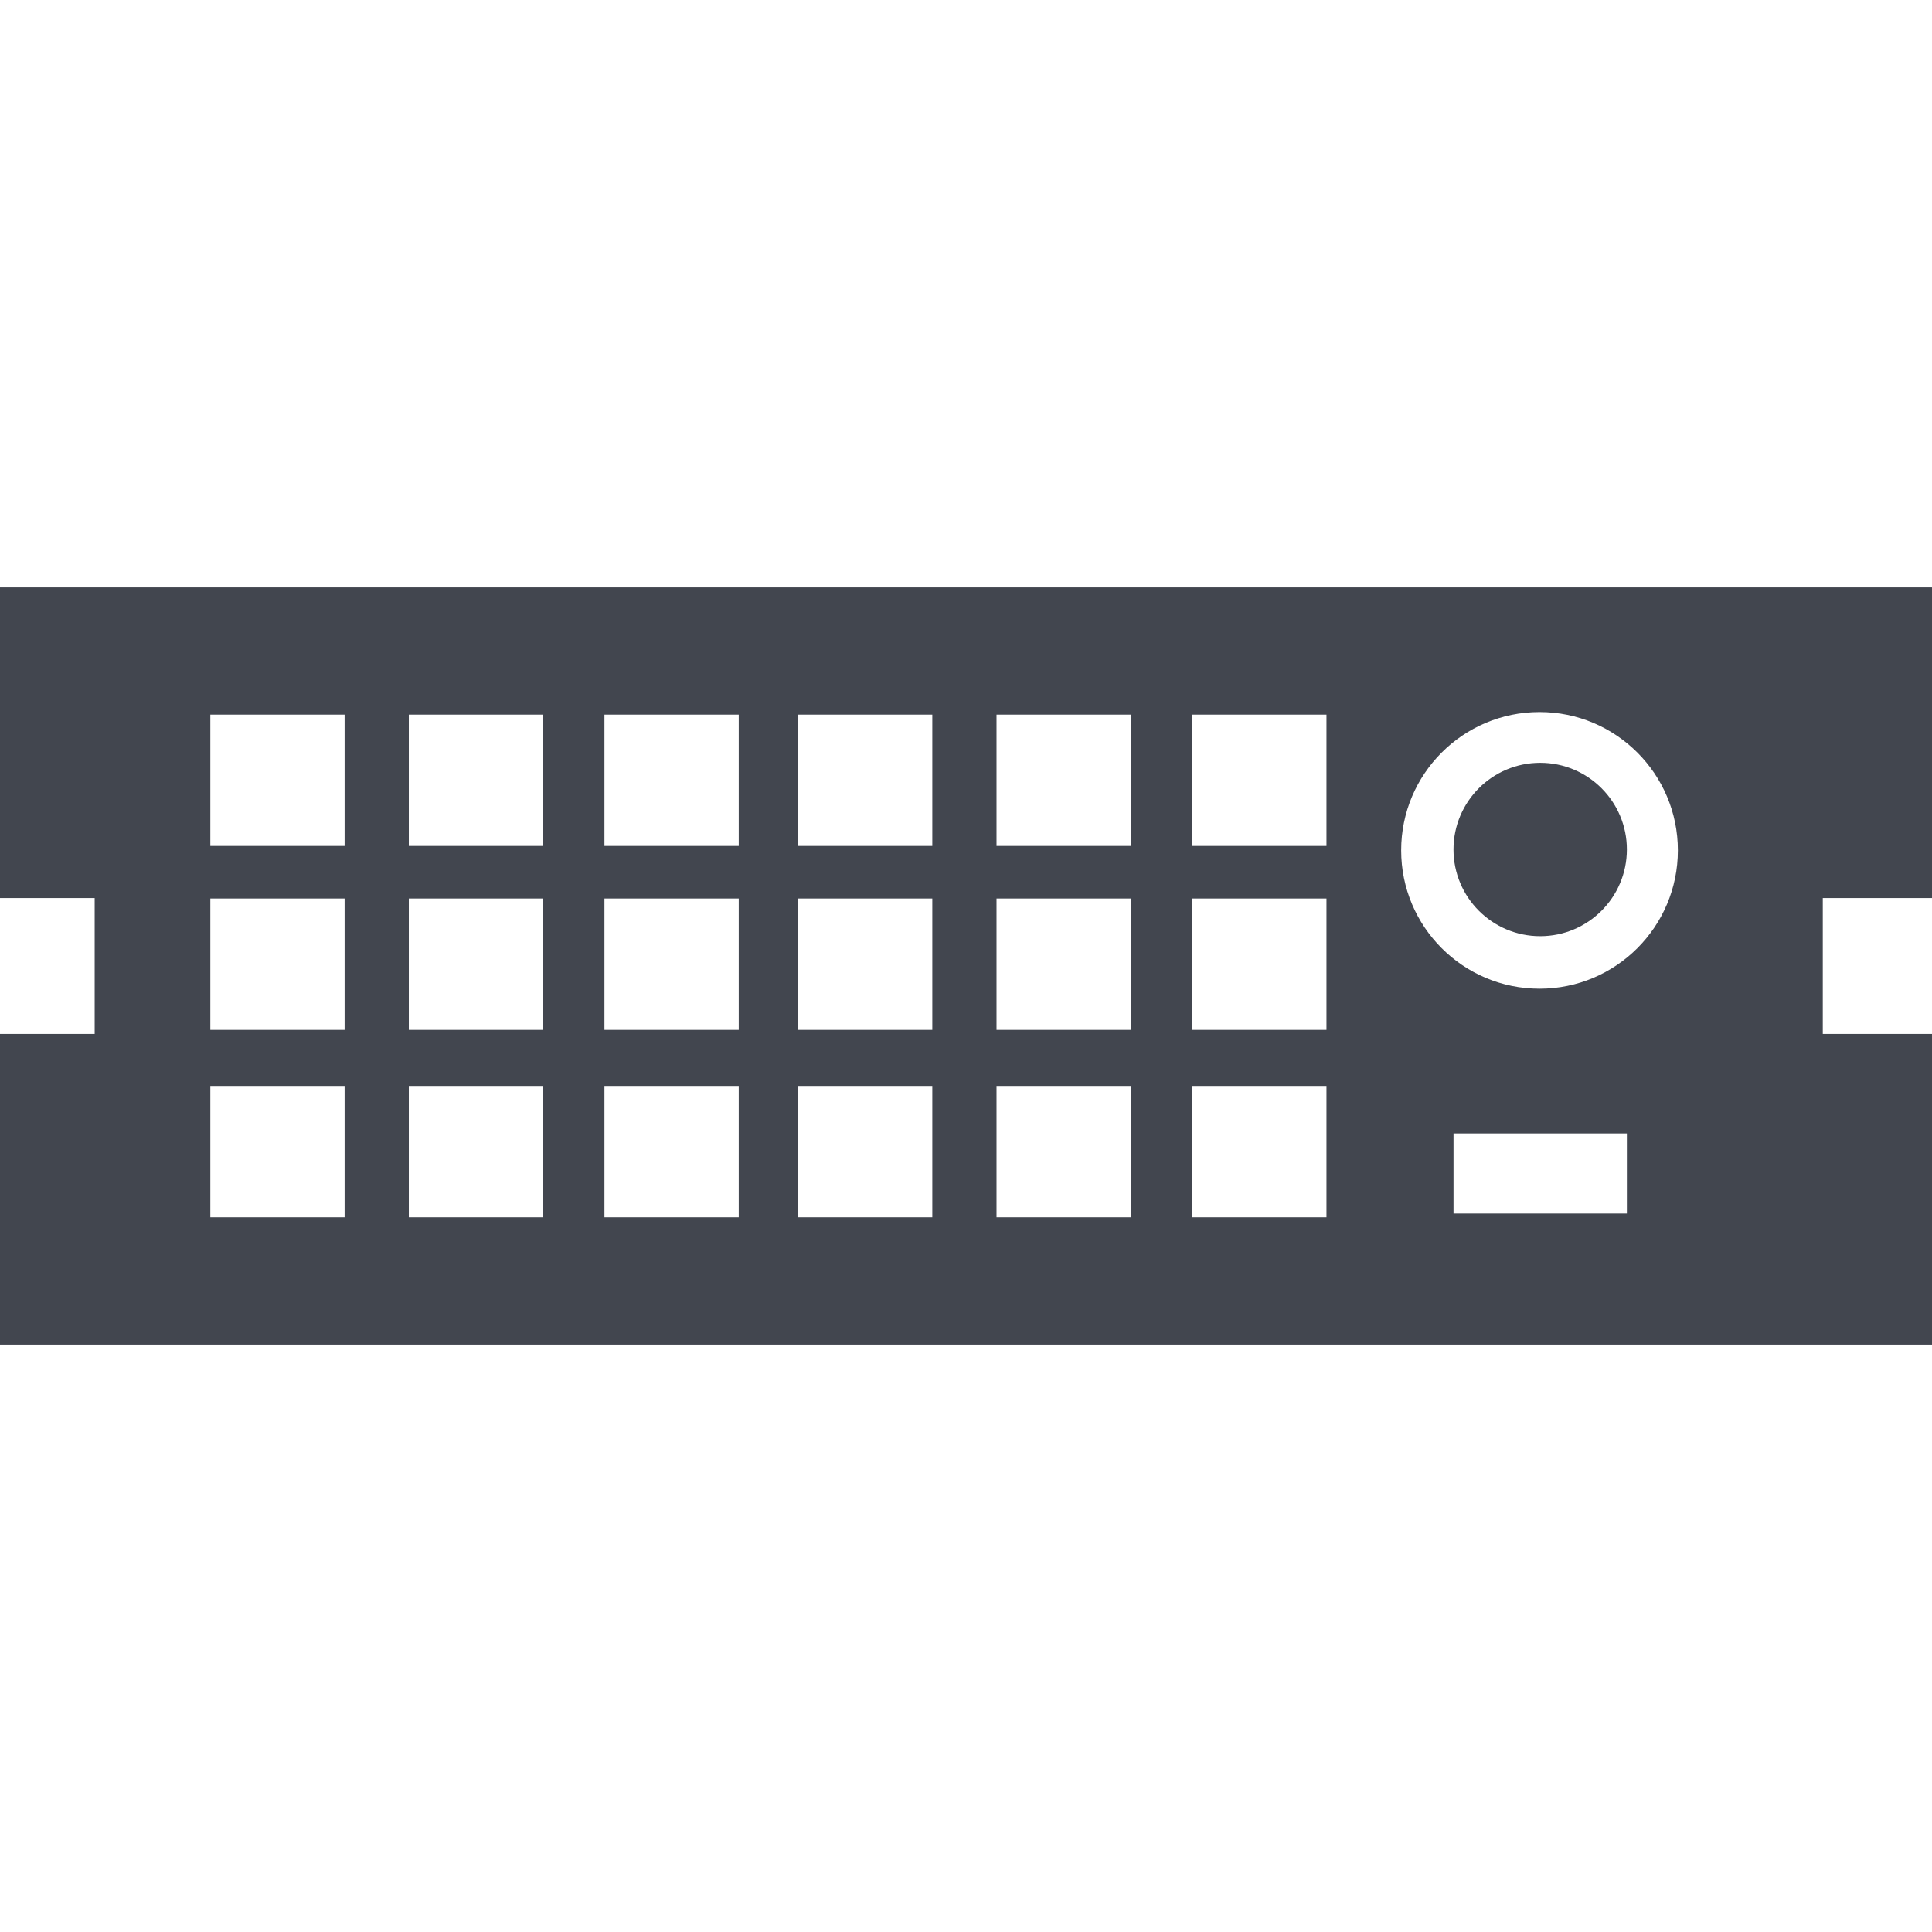
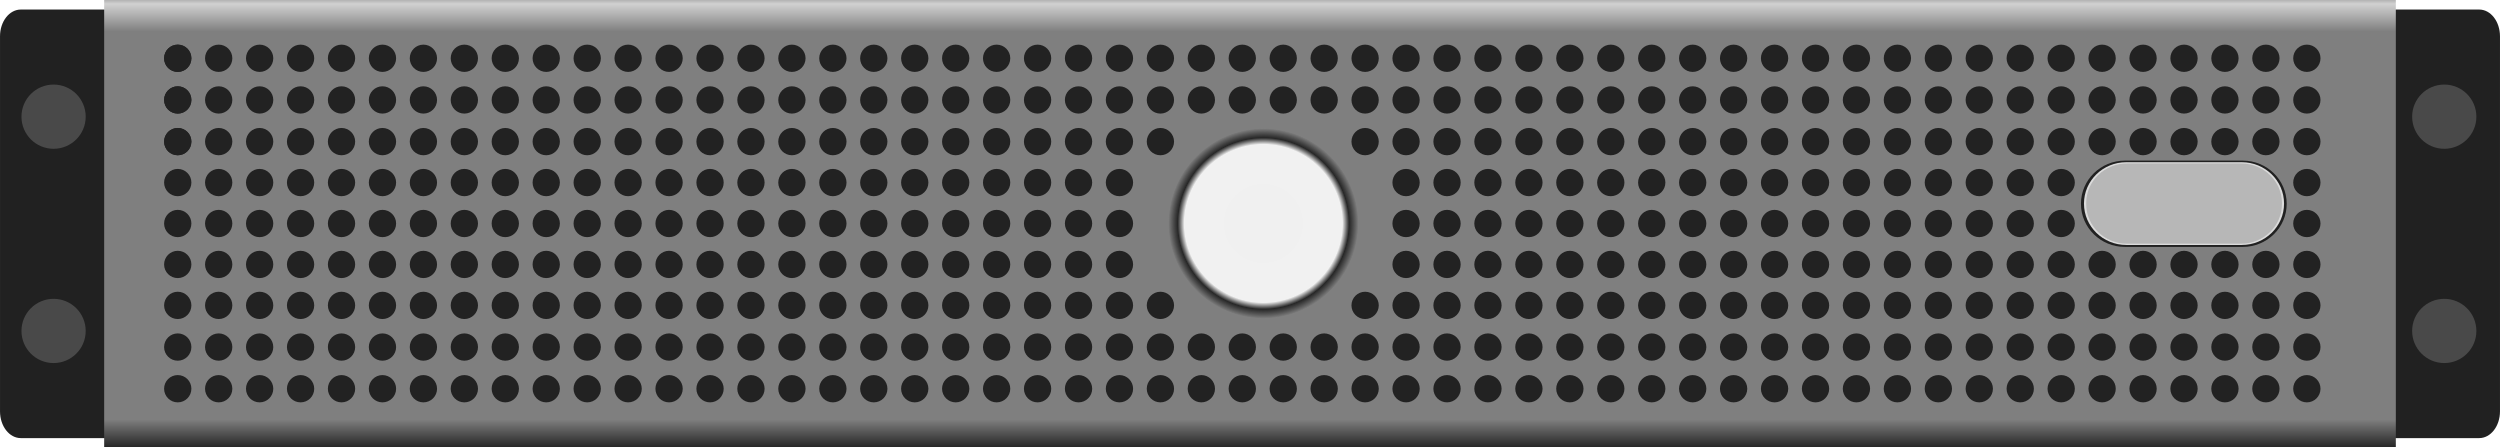
- <svg xmlns="http://www.w3.org/2000/svg" version="1.1" id="Capa_1" x="0px" y="0px" width="512px" height="512px" viewBox="0 0 407.184 407.184" style="enable-background:new 0 0 407.184 407.184;" xml:space="preserve">
-   <g>
-     <path d="M407.184,189.266v-65.475H0v65.481h19.954v28.638H0v65.482h407.184V217.91h-23.018v-28.638h23.018V189.266z    M72.629,256.563h-28.3v-27.688h28.3V256.563z M72.629,217.056h-28.3v-27.683h28.3V217.056z M72.629,178.295h-28.3V150.61h28.3   V178.295z M114.467,256.563H86.162v-27.688h28.305V256.563z M114.467,217.056H86.162v-27.683h28.305V217.056z M114.467,178.295   H86.162V150.61h28.305V178.295z M155.695,256.563h-28.305v-27.688h28.305V256.563z M155.695,217.056h-28.305v-27.683h28.305   V217.056z M155.695,178.295h-28.305V150.61h28.305V178.295z M196.492,256.563H168.19v-27.688h28.302V256.563z M196.492,217.056   H168.19v-27.683h28.302V217.056z M196.492,178.295H168.19V150.61h28.302V178.295z M238.334,256.563h-28.309v-27.688h28.309V256.563   z M238.334,217.056h-28.309v-27.683h28.309V217.056z M238.334,178.295h-28.309V150.61h28.309V178.295z M279.564,256.563h-28.301   v-27.688h28.301V256.563z M279.564,217.056h-28.301v-27.683h28.301V217.056z M279.564,178.295h-28.301V150.61h28.301V178.295z    M342.876,255.765H306.34v-16.881h36.536V255.765z M324.467,208.377c-16.109,0-29.16-13.058-29.16-29.157   c0-16.099,13.051-29.152,29.16-29.152c16.111,0,29.157,13.053,29.157,29.152C353.625,195.319,340.566,208.377,324.467,208.377z    M342.876,179.036c0,10.09-8.176,18.272-18.267,18.272c-10.09,0-18.274-8.182-18.274-18.272c0-10.093,8.181-18.268,18.274-18.268   C334.701,160.768,342.876,168.943,342.876,179.036z" fill="#42464f" />
+ <svg xmlns="http://www.w3.org/2000/svg" width="169.333mm" height="30.277mm" viewBox="0 0 600 107.282" id="svg10221" version="1.1">
+   <defs id="defs10223">
+     <radialGradient gradientTransform="matrix(1.2273,0,0,1.2273,-713.8706,-765.2656)" id="radialGradient7709" gradientUnits="userSpaceOnUse" cy="447.36" cx="395.71" r="18.571">
+       <stop id="stop3455" style="stop-color:#f0f0f0" offset="0" />
+       <stop id="stop3465" style="stop-color:#f1f1f1" offset=".832" />
+       <stop id="stop3469" style="stop-color:#212121;stop-opacity:.933" offset=".903" />
+       <stop id="stop3457" style="stop-color:#7e7e7e" offset="1" />
+     </radialGradient>
+     <linearGradient gradientTransform="matrix(1,0,0,1.925584,-626.4286,-1083.14)" id="linearGradient9095" y2="479.56" gradientUnits="userSpaceOnUse" x2="399.29" y1="421.03" x1="399.29">
+       <stop id="stop2667" style="stop-color:#5e5e5e" offset="0" />
+       <stop id="stop3443" style="stop-color:#d1d1d1" offset="0.031" />
+       <stop id="stop3445" style="stop-color:#7f7f7f" offset="0.09" />
+       <stop id="stop3447" style="stop-color:#7f7f7f" offset="0.916" />
+       <stop id="stop2669" style="stop-color:#000000" offset="1" />
+     </linearGradient>
+   </defs>
+   <g id="layer1" transform="translate(531.4286,269.8502)">
+     <path style="fill:#212121" d="m 68.571,-171.132 c 0,3.561 -2.23,6.429 -5,6.429 l -590,0 c -2.77,0 -5,-2.867 -5,-6.429 l 0,-45 0,-45 c 0,-3.561 2.23,-6.429 5,-6.429 l 590,0 c 2.77,0 5,2.867 5,6.429 l 0,45 z" id="rect3449" />
+     <rect id="rect2663" style="fill:url(#linearGradient9095)" height="107.282" width="550" y="-269.85" x="-506.429" />
+     <circle r="3.276" cy="-235.863" cx="-488.773" id="use6879" style="fill:#222222" />
+     <circle r="3.276" cy="-226.036" cx="-488.773" id="use6881" style="fill:#222222" />
+     <circle r="3.276" cy="-216.209" cx="-488.773" id="use6883" style="fill:#222222" />
+     <circle r="3.276" cy="-206.383" cx="-488.773" id="use6885" style="fill:#222222" />
+     <circle r="3.276" cy="-196.556" cx="-488.773" id="use6887" style="fill:#222222" />
+     <circle r="3.276" cy="-235.863" cx="-478.947" id="use6889" style="fill:#222222" />
+     <circle r="3.276" cy="-226.036" cx="-478.947" id="use6891" style="fill:#222222" />
+     <circle r="3.276" cy="-216.209" cx="-478.947" id="use6893" style="fill:#222222" />
+     <circle r="3.276" cy="-206.383" cx="-478.947" id="use6895" style="fill:#222222" />
+     <circle r="3.276" cy="-196.556" cx="-478.947" id="use6897" style="fill:#222222" />
+     <circle r="3.276" cy="-235.863" cx="-469.119" id="use6899" style="fill:#222222" />
+     <circle r="3.276" cy="-226.036" cx="-469.119" id="use6901" style="fill:#222222" />
+     <circle r="3.276" cy="-216.209" cx="-469.119" id="use6903" style="fill:#222222" />
+     <circle r="3.276" cy="-206.383" cx="-469.119" id="use6905" style="fill:#222222" />
+     <circle r="3.276" cy="-196.556" cx="-469.119" id="use6907" style="fill:#222222" />
+     <circle r="3.276" cy="-235.863" cx="-459.293" id="use6909" style="fill:#222222" />
+     <circle r="3.276" cy="-226.036" cx="-459.293" id="use6911" style="fill:#222222" />
+     <circle r="3.276" cy="-216.209" cx="-459.293" id="use6913" style="fill:#222222" />
+     <circle r="3.276" cy="-206.383" cx="-459.293" id="use6915" style="fill:#222222" />
+     <circle r="3.276" cy="-196.556" cx="-459.293" id="use6917" style="fill:#222222" />
+     <circle r="3.276" cy="-235.863" cx="-449.466" id="use6919" style="fill:#222222" />
+     <circle r="3.276" cy="-226.036" cx="-449.466" id="use6921" style="fill:#222222" />
+     <circle r="3.276" cy="-216.209" cx="-449.466" id="use6923" style="fill:#222222" />
+     <circle r="3.276" cy="-206.383" cx="-449.466" id="use6925" style="fill:#222222" />
+     <circle r="3.276" cy="-196.556" cx="-449.466" id="use6927" style="fill:#222222" />
+     <circle r="3.276" cy="-235.863" cx="-439.639" id="use6929" style="fill:#222222" />
+     <circle r="3.276" cy="-226.036" cx="-439.639" id="use6931" style="fill:#222222" />
+     <circle r="3.276" cy="-216.209" cx="-439.639" id="use6933" style="fill:#222222" />
+     <circle r="3.276" cy="-206.383" cx="-439.639" id="use6935" style="fill:#222222" />
+     <circle r="3.276" cy="-196.556" cx="-439.639" id="use6937" style="fill:#222222" />
+     <circle r="3.276" cy="-235.863" cx="-429.813" id="use6939" style="fill:#222222" />
+     <circle r="3.276" cy="-226.036" cx="-429.813" id="use6941" style="fill:#222222" />
+     <circle r="3.276" cy="-216.209" cx="-429.813" id="use6943" style="fill:#222222" />
+     <circle r="3.276" cy="-206.383" cx="-429.813" id="use6945" style="fill:#222222" />
+     <circle r="3.276" cy="-196.556" cx="-429.813" id="use6947" style="fill:#222222" />
+     <circle r="3.276" cy="-235.863" cx="-419.986" id="use6949" style="fill:#222222" />
+     <circle r="3.276" cy="-226.036" cx="-419.986" id="use6951" style="fill:#222222" />
+     <circle r="3.276" cy="-216.209" cx="-419.986" id="use6953" style="fill:#222222" />
+     <circle r="3.276" cy="-206.383" cx="-419.986" id="use6955" style="fill:#222222" />
+     <circle r="3.276" cy="-196.556" cx="-419.986" id="use6957" style="fill:#222222" />
+     <circle r="3.276" cy="-235.863" cx="-410.16" id="use6959" style="fill:#222222" />
+     <circle r="3.276" cy="-226.036" cx="-410.16" id="use6961" style="fill:#222222" />
+     <circle r="3.276" cy="-216.209" cx="-410.16" id="use6963" style="fill:#222222" />
+     <circle r="3.276" cy="-206.383" cx="-410.16" id="use6965" style="fill:#222222" />
+     <circle r="3.276" cy="-196.556" cx="-410.16" id="use6967" style="fill:#222222" />
+     <circle r="3.276" cy="-235.863" cx="-400.333" id="use6969" style="fill:#222222" />
+     <circle r="3.276" cy="-226.036" cx="-400.333" id="use6971" style="fill:#222222" />
+     <circle r="3.276" cy="-216.209" cx="-400.333" id="use6973" style="fill:#222222" />
+     <circle r="3.276" cy="-206.383" cx="-400.333" id="use6975" style="fill:#222222" />
+     <circle r="3.276" cy="-196.556" cx="-400.333" id="use6977" style="fill:#222222" />
+     <circle r="3.276" cy="-235.863" cx="-390.501" id="use6979" style="fill:#222222" />
+     <circle r="3.276" cy="-226.036" cx="-390.501" id="use6981" style="fill:#222222" />
+     <circle r="3.276" cy="-216.209" cx="-390.501" id="use6983" style="fill:#222222" />
+     <circle r="3.276" cy="-206.383" cx="-390.501" id="use6985" style="fill:#222222" />
+     <circle r="3.276" cy="-196.556" cx="-390.501" id="use6987" style="fill:#222222" />
+     <circle r="3.276" cy="-235.863" cx="-380.681" id="use6989" style="fill:#222222" />
+     <circle r="3.276" cy="-226.036" cx="-380.681" id="use6991" style="fill:#222222" />
+     <circle r="3.276" cy="-216.209" cx="-380.681" id="use6993" style="fill:#222222" />
+     <circle r="3.276" cy="-206.383" cx="-380.681" id="use6995" style="fill:#222222" />
+     <circle r="3.276" cy="-196.556" cx="-380.681" id="use6997" style="fill:#222222" />
+     <circle r="3.276" cy="-235.863" cx="-370.851" id="use6999" style="fill:#222222" />
+     <circle r="3.276" cy="-226.036" cx="-370.851" id="use7001" style="fill:#222222" />
+     <circle r="3.276" cy="-216.209" cx="-370.851" id="use7003" style="fill:#222222" />
+     <circle r="3.276" cy="-206.383" cx="-370.851" id="use7005" style="fill:#222222" />
+     <circle r="3.276" cy="-196.556" cx="-370.851" id="use7007" style="fill:#222222" />
+     <circle r="3.276" cy="-235.863" cx="-361.021" id="use7009" style="fill:#222222" />
+     <circle r="3.276" cy="-226.036" cx="-361.021" id="use7011" style="fill:#222222" />
+     <circle r="3.276" cy="-216.209" cx="-361.021" id="use7013" style="fill:#222222" />
+     <circle r="3.276" cy="-206.383" cx="-361.021" id="use7015" style="fill:#222222" />
+     <circle r="3.276" cy="-196.556" cx="-361.021" id="use7017" style="fill:#222222" />
+     <circle r="3.276" cy="-235.863" cx="-351.202" id="use7019" style="fill:#222222" />
+     <circle r="3.276" cy="-226.036" cx="-351.202" id="use7021" style="fill:#222222" />
+     <circle r="3.276" cy="-216.209" cx="-351.202" id="use7023" style="fill:#222222" />
+     <circle r="3.276" cy="-206.383" cx="-351.202" id="use7025" style="fill:#222222" />
+     <circle r="3.276" cy="-196.556" cx="-351.202" id="use7027" style="fill:#222222" />
+     <circle r="3.276" cy="-235.863" cx="-341.371" id="use7029" style="fill:#222222" />
+     <circle r="3.276" cy="-226.036" cx="-341.371" id="use7031" style="fill:#222222" />
+     <circle r="3.276" cy="-216.209" cx="-341.371" id="use7033" style="fill:#222222" />
+     <circle r="3.276" cy="-206.383" cx="-341.371" id="use7035" style="fill:#222222" />
+     <circle r="3.276" cy="-196.556" cx="-341.371" id="use7037" style="fill:#222222" />
+     <circle r="3.276" cy="-235.863" cx="-331.541" id="use7039" style="fill:#222222" />
+     <circle r="3.276" cy="-226.036" cx="-331.541" id="use7041" style="fill:#222222" />
+     <circle r="3.276" cy="-216.209" cx="-331.541" id="use7043" style="fill:#222222" />
+     <circle r="3.276" cy="-206.383" cx="-331.541" id="use7045" style="fill:#222222" />
+     <circle r="3.276" cy="-196.556" cx="-331.541" id="use7047" style="fill:#222222" />
+     <circle r="3.276" cy="-235.863" cx="-321.721" id="use7049" style="fill:#222222" />
+     <circle r="3.276" cy="-226.036" cx="-321.721" id="use7051" style="fill:#222222" />
+     <circle r="3.276" cy="-216.209" cx="-321.721" id="use7053" style="fill:#222222" />
+     <circle r="3.276" cy="-206.383" cx="-321.721" id="use7055" style="fill:#222222" />
+     <circle r="3.276" cy="-196.556" cx="-321.721" id="use7057" style="fill:#222222" />
+     <circle r="3.276" cy="-235.863" cx="-311.891" id="use7059" style="fill:#222222" />
+     <circle r="3.276" cy="-226.036" cx="-311.891" id="use7061" style="fill:#222222" />
+     <circle r="3.276" cy="-216.209" cx="-311.891" id="use7063" style="fill:#222222" />
+     <circle r="3.276" cy="-206.383" cx="-311.891" id="use7065" style="fill:#222222" />
+     <circle r="3.276" cy="-196.556" cx="-311.891" id="use7067" style="fill:#222222" />
+     <circle r="3.276" cy="-235.863" cx="-302.061" id="use7069" style="fill:#222222" />
+     <circle r="3.276" cy="-226.036" cx="-302.061" id="use7071" style="fill:#222222" />
+     <circle r="3.276" cy="-216.209" cx="-302.061" id="use7073" style="fill:#222222" />
+     <circle r="3.276" cy="-206.383" cx="-302.061" id="use7075" style="fill:#222222" />
+     <circle r="3.276" cy="-196.556" cx="-302.061" id="use7077" style="fill:#222222" />
+     <circle r="3.276" cy="-235.863" cx="-292.241" id="use7079" style="fill:#222222" />
+     <circle r="3.276" cy="-226.036" cx="-292.241" id="use7081" style="fill:#222222" />
+     <circle r="3.276" cy="-216.209" cx="-292.241" id="use7083" style="fill:#222222" />
+     <circle r="3.276" cy="-206.383" cx="-292.241" id="use7085" style="fill:#222222" />
+     <circle r="3.276" cy="-196.556" cx="-292.241" id="use7087" style="fill:#222222" />
+     <circle r="3.276" cy="-235.863" cx="-282.411" id="use7089" style="fill:#222222" />
+     <circle r="3.276" cy="-226.036" cx="-282.411" id="use7091" style="fill:#222222" />
+     <circle r="3.276" cy="-216.209" cx="-282.411" id="use7093" style="fill:#222222" />
+     <circle r="3.276" cy="-206.383" cx="-282.411" id="use7095" style="fill:#222222" />
+     <circle r="3.276" cy="-196.556" cx="-282.411" id="use7097" style="fill:#222222" />
+     <circle r="3.276" cy="-235.863" cx="-272.581" id="use7099" style="fill:#222222" />
+     <circle r="3.276" cy="-226.036" cx="-272.581" id="use7101" style="fill:#222222" />
+     <circle r="3.276" cy="-216.209" cx="-272.581" id="use7103" style="fill:#222222" />
+     <circle r="3.276" cy="-206.383" cx="-272.581" id="use7105" style="fill:#222222" />
+     <circle r="3.276" cy="-196.556" cx="-272.581" id="use7107" style="fill:#222222" />
+     <circle r="3.276" cy="-235.863" cx="-262.761" id="use7109" style="fill:#222222" />
+     <circle r="3.276" cy="-226.036" cx="-262.761" id="use7111" style="fill:#222222" />
+     <circle r="3.276" cy="-216.209" cx="-262.761" id="use7113" style="fill:#222222" />
+     <circle r="3.276" cy="-206.383" cx="-262.761" id="use7115" style="fill:#222222" />
+     <circle r="3.276" cy="-196.556" cx="-262.761" id="use7117" style="fill:#222222" />
+     <circle r="3.276" cy="-235.863" cx="-252.931" id="use7119" style="fill:#222222" />
+     <circle r="3.276" cy="-196.556" cx="-252.931" id="use7127" style="fill:#222222" />
+     <circle r="3.276" cy="-235.863" cx="-203.801" id="use7169" style="fill:#222222" />
+     <circle r="3.276" cy="-196.556" cx="-203.801" id="use7177" style="fill:#222222" />
+     <circle r="3.276" cy="-235.863" cx="-193.971" id="use7179" style="fill:#222222" />
+     <circle r="3.276" cy="-226.036" cx="-193.971" id="use7181" style="fill:#222222" />
+     <circle r="3.276" cy="-216.209" cx="-193.971" id="use7183" style="fill:#222222" />
+     <circle r="3.276" cy="-206.383" cx="-193.971" id="use7185" style="fill:#222222" />
+     <circle r="3.276" cy="-196.556" cx="-193.971" id="use7187" style="fill:#222222" />
+     <circle r="3.276" cy="-235.863" cx="-184.141" id="use7189" style="fill:#222222" />
+     <circle r="3.276" cy="-226.036" cx="-184.141" id="use7191" style="fill:#222222" />
+     <circle r="3.276" cy="-216.209" cx="-184.141" id="use7193" style="fill:#222222" />
+     <circle r="3.276" cy="-206.383" cx="-184.141" id="use7195" style="fill:#222222" />
+     <circle r="3.276" cy="-196.556" cx="-184.141" id="use7197" style="fill:#222222" />
+     <circle r="3.276" cy="-235.863" cx="-174.321" id="use7199" style="fill:#222222" />
+     <circle r="3.276" cy="-226.036" cx="-174.321" id="use7201" style="fill:#222222" />
+     <circle r="3.276" cy="-216.209" cx="-174.321" id="use7203" style="fill:#222222" />
+     <circle r="3.276" cy="-206.383" cx="-174.321" id="use7205" style="fill:#222222" />
+     <circle r="3.276" cy="-196.556" cx="-174.321" id="use7207" style="fill:#222222" />
+     <circle r="3.276" cy="-235.863" cx="-164.491" id="use7209" style="fill:#222222" />
+     <circle r="3.276" cy="-226.036" cx="-164.491" id="use7211" style="fill:#222222" />
+     <circle r="3.276" cy="-216.209" cx="-164.491" id="use7213" style="fill:#222222" />
+     <circle r="3.276" cy="-206.383" cx="-164.491" id="use7215" style="fill:#222222" />
+     <circle r="3.276" cy="-196.556" cx="-164.491" id="use7217" style="fill:#222222" />
+     <circle r="3.276" cy="-235.863" cx="-154.661" id="use7219" style="fill:#222222" />
+     <circle r="3.276" cy="-226.036" cx="-154.661" id="use7221" style="fill:#222222" />
+     <circle r="3.276" cy="-216.209" cx="-154.661" id="use7223" style="fill:#222222" />
+     <circle r="3.276" cy="-206.383" cx="-154.661" id="use7225" style="fill:#222222" />
+     <circle r="3.276" cy="-196.556" cx="-154.661" id="use7227" style="fill:#222222" />
+     <circle r="3.276" cy="-235.863" cx="-144.841" id="use7229" style="fill:#222222" />
+     <circle r="3.276" cy="-226.036" cx="-144.841" id="use7231" style="fill:#222222" />
+     <circle r="3.276" cy="-216.209" cx="-144.841" id="use7233" style="fill:#222222" />
+     <circle r="3.276" cy="-206.383" cx="-144.841" id="use7235" style="fill:#222222" />
+     <circle r="3.276" cy="-196.556" cx="-144.841" id="use7237" style="fill:#222222" />
+     <circle r="3.276" cy="-235.863" cx="-135.011" id="use7239" style="fill:#222222" />
+     <circle r="3.276" cy="-226.036" cx="-135.011" id="use7241" style="fill:#222222" />
+     <circle r="3.276" cy="-216.209" cx="-135.011" id="use7243" style="fill:#222222" />
+     <circle r="3.276" cy="-206.383" cx="-135.011" id="use7245" style="fill:#222222" />
+     <circle r="3.276" cy="-196.556" cx="-135.011" id="use7247" style="fill:#222222" />
+     <circle r="3.276" cy="-235.863" cx="-125.181" id="use7249" style="fill:#222222" />
+     <circle r="3.276" cy="-226.036" cx="-125.181" id="use7251" style="fill:#222222" />
+     <circle r="3.276" cy="-216.209" cx="-125.181" id="use7253" style="fill:#222222" />
+     <circle r="3.276" cy="-206.383" cx="-125.181" id="use7255" style="fill:#222222" />
+     <circle r="3.276" cy="-196.556" cx="-125.181" id="use7257" style="fill:#222222" />
+     <circle r="3.276" cy="-235.863" cx="-115.361" id="use7259" style="fill:#222222" />
+     <circle r="3.276" cy="-226.036" cx="-115.361" id="use7261" style="fill:#222222" />
+     <circle r="3.276" cy="-216.209" cx="-115.361" id="use7263" style="fill:#222222" />
+     <circle r="3.276" cy="-206.383" cx="-115.361" id="use7265" style="fill:#222222" />
+     <circle r="3.276" cy="-196.556" cx="-115.361" id="use7267" style="fill:#222222" />
+     <circle r="3.276" cy="-235.863" cx="-105.531" id="use7269" style="fill:#222222" />
+     <circle r="3.276" cy="-226.036" cx="-105.531" id="use7271" style="fill:#222222" />
+     <circle r="3.276" cy="-216.209" cx="-105.531" id="use7273" style="fill:#222222" />
+     <circle r="3.276" cy="-206.383" cx="-105.531" id="use7275" style="fill:#222222" />
+     <circle r="3.276" cy="-196.556" cx="-105.531" id="use7277" style="fill:#222222" />
+     <circle r="3.276" cy="-235.863" cx="-95.701" id="use7279" style="fill:#222222" />
+     <circle r="3.276" cy="-226.036" cx="-95.701" id="use7281" style="fill:#222222" />
+     <circle r="3.276" cy="-216.209" cx="-95.701" id="use7283" style="fill:#222222" />
+     <circle r="3.276" cy="-206.383" cx="-95.701" id="use7285" style="fill:#222222" />
+     <circle r="3.276" cy="-196.556" cx="-95.701" id="use7287" style="fill:#222222" />
+     <circle r="3.276" cy="-235.863" cx="-85.881" id="use7289" style="fill:#222222" />
+     <circle r="3.276" cy="-226.036" cx="-85.881" id="use7291" style="fill:#222222" />
+     <circle r="3.276" cy="-216.209" cx="-85.881" id="use7293" style="fill:#222222" />
+     <circle r="3.276" cy="-206.383" cx="-85.881" id="use7295" style="fill:#222222" />
+     <circle r="3.276" cy="-196.556" cx="-85.881" id="use7297" style="fill:#222222" />
+     <circle r="3.276" cy="-235.863" cx="-76.051" id="use7299" style="fill:#222222" />
+     <circle r="3.276" cy="-226.036" cx="-76.051" id="use7301" style="fill:#222222" />
+     <circle r="3.276" cy="-216.209" cx="-76.051" id="use7303" style="fill:#222222" />
+     <circle r="3.276" cy="-206.383" cx="-76.051" id="use7305" style="fill:#222222" />
+     <circle r="3.276" cy="-196.556" cx="-76.051" id="use7307" style="fill:#222222" />
+     <circle r="3.276" cy="-235.863" cx="-66.221" id="use7309" style="fill:#222222" />
+     <circle r="3.276" cy="-226.036" cx="-66.221" id="use7311" style="fill:#222222" />
+     <circle r="3.276" cy="-216.209" cx="-66.221" id="use7313" style="fill:#222222" />
+     <circle r="3.276" cy="-206.383" cx="-66.221" id="use7315" style="fill:#222222" />
+     <circle r="3.276" cy="-196.556" cx="-66.221" id="use7317" style="fill:#222222" />
+     <circle r="3.276" cy="-235.863" cx="-56.401" id="use7319" style="fill:#222222" />
+     <circle r="3.276" cy="-226.036" cx="-56.401" id="use7321" style="fill:#222222" />
+     <circle r="3.276" cy="-216.209" cx="-56.401" id="use7323" style="fill:#222222" />
+     <circle r="3.276" cy="-206.383" cx="-56.401" id="use7325" style="fill:#222222" />
+     <circle r="3.276" cy="-196.556" cx="-56.401" id="use7327" style="fill:#222222" />
+     <circle r="3.276" cy="-235.863" cx="-46.571" id="use7329" style="fill:#222222" />
+     <circle r="3.276" cy="-226.036" cx="-46.571" id="use7331" style="fill:#222222" />
+     <circle r="3.276" cy="-216.209" cx="-46.571" id="use7333" style="fill:#222222" />
+     <circle r="3.276" cy="-206.383" cx="-46.571" id="use7335" style="fill:#222222" />
+     <circle r="3.276" cy="-196.556" cx="-46.571" id="use7337" style="fill:#222222" />
+     <circle r="3.276" cy="-235.863" cx="-36.741" id="use7339" style="fill:#222222" />
+     <circle r="3.276" cy="-226.036" cx="-36.741" id="use7341" style="fill:#222222" />
+     <circle r="3.276" cy="-216.209" cx="-36.741" id="use7343" style="fill:#222222" />
+     <circle r="3.276" cy="-206.383" cx="-36.741" id="use7345" style="fill:#222222" />
+     <circle r="3.276" cy="-196.556" cx="-36.741" id="use7347" style="fill:#222222" />
+     <circle r="3.276" cy="-235.863" cx="-26.921" id="use7349" style="fill:#222222" />
+     <circle r="3.276" cy="-206.383" cx="-26.921" id="use7355" style="fill:#222222" />
+     <circle r="3.276" cy="-196.556" cx="-26.921" id="use7357" style="fill:#222222" />
+     <circle r="3.276" cy="-235.863" cx="-17.091" id="use7359" style="fill:#222222" />
+     <circle r="3.276" cy="-206.383" cx="-17.091" id="use7365" style="fill:#222222" />
+     <circle r="3.276" cy="-196.556" cx="-17.091" id="use7367" style="fill:#222222" />
+     <circle r="3.276" cy="-235.863" cx="-7.261" id="use7369" style="fill:#222222" />
+     <circle r="3.276" cy="-206.383" cx="-7.261" id="use7375" style="fill:#222222" />
+     <circle r="3.276" cy="-196.556" cx="-7.261" id="use7377" style="fill:#222222" />
+     <circle r="3.276" cy="-235.863" cx="2.558" id="use7379" style="fill:#222222" />
+     <circle r="3.276" cy="-206.383" cx="2.558" id="use7385" style="fill:#222222" />
+     <circle r="3.276" cy="-196.556" cx="2.558" id="use7387" style="fill:#222222" />
+     <circle r="3.276" cy="-235.863" cx="12.389" id="use7389" style="fill:#222222" />
+     <circle r="3.276" cy="-206.383" cx="12.389" id="use7395" style="fill:#222222" />
+     <circle r="3.276" cy="-196.556" cx="12.389" id="use7397" style="fill:#222222" />
+     <circle r="3.276" cy="-235.863" cx="22.219" id="use7399" style="fill:#222222" />
+     <circle r="3.276" cy="-226.036" cx="22.219" id="use7401" style="fill:#222222" />
+     <circle r="3.276" cy="-216.209" cx="22.219" id="use7403" style="fill:#222222" />
+     <circle r="3.276" cy="-206.383" cx="22.219" id="use7405" style="fill:#222222" />
+     <circle r="3.276" cy="-196.556" cx="22.219" id="use7407" style="fill:#222222" />
+     <g id="g7409" transform="matrix(1.1333,0,0,1,-716.0237,-671.5229)">
+       <rect id="rect3471" style="fill:#212121" rx="9.301" ry="10.357" height="20.714" width="43.571" y="440.22" x="603.57" />
+       <rect id="rect3497" style="fill:#dbdbdb" rx="8.96" ry="9.934" height="19.867" width="42.372" y="440.6" x="604.21" />
+       <rect id="rect3499" style="fill:#b7b7b7" rx="8.63" ry="9.489" height="19.245" width="41.456" y="440.91" x="604.68" />
+     </g>
+     <circle r="22.793" cy="-216.218" cx="-228.21" id="path3451" style="fill:url(#radialGradient7709)" />
+     <circle r="3.276" cy="-235.863" cx="-488.773" id="path3503" style="fill:#222222" />
+     <circle r="7.707" cy="-190.423" cx="-518.572" id="path7448" style="fill:#494949" />
+     <circle r="7.707" cy="-190.423" cx="55.197" id="path7450" style="fill:#494949" />
+     <circle r="7.707" cy="-241.847" cx="-518.571" id="path7448-8" style="fill:#494949" />
+     <circle r="7.707" cy="-241.847" cx="55.197" id="path7450-3" style="fill:#494949" />
+     <circle r="3.276" cy="-245.863" cx="-488.773" id="use6879-7" style="fill:#222222" />
+     <circle r="3.276" cy="-245.863" cx="-478.947" id="use6889-0" style="fill:#222222" />
+     <circle r="3.276" cy="-245.863" cx="-469.119" id="use6899-4" style="fill:#222222" />
+     <circle r="3.276" cy="-245.863" cx="-459.293" id="use6909-7" style="fill:#222222" />
+     <circle r="3.276" cy="-245.863" cx="-449.466" id="use6919-6" style="fill:#222222" />
+     <circle r="3.276" cy="-245.863" cx="-439.639" id="use6929-2" style="fill:#222222" />
+     <circle r="3.276" cy="-245.863" cx="-429.813" id="use6939-1" style="fill:#222222" />
+     <circle r="3.276" cy="-245.863" cx="-419.986" id="use6949-8" style="fill:#222222" />
+     <circle r="3.276" cy="-245.863" cx="-410.16" id="use6959-3" style="fill:#222222" />
+     <circle r="3.276" cy="-245.863" cx="-400.333" id="use6969-9" style="fill:#222222" />
+     <circle r="3.276" cy="-245.863" cx="-390.501" id="use6979-5" style="fill:#222222" />
+     <circle r="3.276" cy="-245.863" cx="-380.681" id="use6989-4" style="fill:#222222" />
+     <circle r="3.276" cy="-245.863" cx="-370.851" id="use6999-5" style="fill:#222222" />
+     <circle r="3.276" cy="-245.863" cx="-361.021" id="use7009-2" style="fill:#222222" />
+     <circle r="3.276" cy="-245.863" cx="-351.202" id="use7019-4" style="fill:#222222" />
+     <circle r="3.276" cy="-245.863" cx="-341.371" id="use7029-3" style="fill:#222222" />
+     <circle r="3.276" cy="-245.863" cx="-331.541" id="use7039-8" style="fill:#222222" />
+     <circle r="3.276" cy="-245.863" cx="-321.721" id="use7049-8" style="fill:#222222" />
+     <circle r="3.276" cy="-245.863" cx="-311.891" id="use7059-6" style="fill:#222222" />
+     <circle r="3.276" cy="-245.863" cx="-302.061" id="use7069-9" style="fill:#222222" />
+     <circle r="3.276" cy="-245.863" cx="-292.241" id="use7079-0" style="fill:#222222" />
+     <circle r="3.276" cy="-245.863" cx="-282.411" id="use7089-2" style="fill:#222222" />
+     <circle r="3.276" cy="-245.863" cx="-272.581" id="use7099-4" style="fill:#222222" />
+     <circle r="3.276" cy="-245.863" cx="-262.761" id="use7109-4" style="fill:#222222" />
+     <circle r="3.276" cy="-245.863" cx="-252.931" id="use7119-7" style="fill:#222222" />
+     <circle r="3.276" cy="-245.863" cx="-203.801" id="use7169-0" style="fill:#222222" />
+     <circle r="3.276" cy="-245.863" cx="-193.971" id="use7179-0" style="fill:#222222" />
+     <circle r="3.276" cy="-245.863" cx="-184.141" id="use7189-0" style="fill:#222222" />
+     <circle r="3.276" cy="-245.863" cx="-174.321" id="use7199-8" style="fill:#222222" />
+     <circle r="3.276" cy="-245.863" cx="-164.491" id="use7209-1" style="fill:#222222" />
+     <circle r="3.276" cy="-245.863" cx="-154.661" id="use7219-4" style="fill:#222222" />
+     <circle r="3.276" cy="-245.863" cx="-144.841" id="use7229-7" style="fill:#222222" />
+     <circle r="3.276" cy="-245.863" cx="-135.011" id="use7239-3" style="fill:#222222" />
+     <circle r="3.276" cy="-245.863" cx="-125.181" id="use7249-1" style="fill:#222222" />
+     <circle r="3.276" cy="-245.863" cx="-115.361" id="use7259-6" style="fill:#222222" />
+     <circle r="3.276" cy="-245.863" cx="-105.531" id="use7269-9" style="fill:#222222" />
+     <circle r="3.276" cy="-245.863" cx="-95.701" id="use7279-3" style="fill:#222222" />
+     <circle r="3.276" cy="-245.863" cx="-85.881" id="use7289-9" style="fill:#222222" />
+     <circle r="3.276" cy="-245.863" cx="-76.051" id="use7299-9" style="fill:#222222" />
+     <circle r="3.276" cy="-245.863" cx="-66.221" id="use7309-9" style="fill:#222222" />
+     <circle r="3.276" cy="-245.863" cx="-56.401" id="use7319-8" style="fill:#222222" />
+     <circle r="3.276" cy="-245.863" cx="-46.571" id="use7329-4" style="fill:#222222" />
+     <circle r="3.276" cy="-245.863" cx="-36.741" id="use7339-5" style="fill:#222222" />
+     <circle r="3.276" cy="-245.863" cx="-26.921" id="use7349-6" style="fill:#222222" />
+     <circle r="3.276" cy="-245.863" cx="-17.091" id="use7359-8" style="fill:#222222" />
+     <circle r="3.276" cy="-245.863" cx="-7.261" id="use7369-9" style="fill:#222222" />
+     <circle r="3.276" cy="-245.863" cx="2.559" id="use7379-9" style="fill:#222222" />
+     <circle r="3.276" cy="-245.863" cx="12.389" id="use7389-9" style="fill:#222222" />
+     <circle r="3.276" cy="-245.863" cx="22.219" id="use7399-8" style="fill:#222222" />
+     <circle r="3.276" cy="-245.863" cx="-488.773" id="path3503-6" style="fill:#222222" />
+     <circle r="3.276" cy="-255.863" cx="-488.773" id="use6879-7-8" style="fill:#222222" />
+     <circle r="3.276" cy="-255.863" cx="-478.947" id="use6889-0-8" style="fill:#222222" />
+     <circle r="3.276" cy="-255.863" cx="-469.119" id="use6899-4-0" style="fill:#222222" />
+     <circle r="3.276" cy="-255.863" cx="-459.293" id="use6909-7-4" style="fill:#222222" />
+     <circle r="3.276" cy="-255.863" cx="-449.466" id="use6919-6-4" style="fill:#222222" />
+     <circle r="3.276" cy="-255.863" cx="-439.639" id="use6929-2-7" style="fill:#222222" />
+     <circle r="3.276" cy="-255.863" cx="-429.813" id="use6939-1-5" style="fill:#222222" />
+     <circle r="3.276" cy="-255.863" cx="-419.986" id="use6949-8-5" style="fill:#222222" />
+     <circle r="3.276" cy="-255.863" cx="-410.16" id="use6959-3-9" style="fill:#222222" />
+     <circle r="3.276" cy="-255.863" cx="-400.333" id="use6969-9-5" style="fill:#222222" />
+     <circle r="3.276" cy="-255.863" cx="-390.501" id="use6979-5-6" style="fill:#222222" />
+     <circle r="3.276" cy="-255.863" cx="-380.681" id="use6989-4-5" style="fill:#222222" />
+     <circle r="3.276" cy="-255.863" cx="-370.851" id="use6999-5-2" style="fill:#222222" />
+     <circle r="3.276" cy="-255.863" cx="-361.021" id="use7009-2-9" style="fill:#222222" />
+     <circle r="3.276" cy="-255.863" cx="-351.202" id="use7019-4-8" style="fill:#222222" />
+     <circle r="3.276" cy="-255.863" cx="-341.371" id="use7029-3-0" style="fill:#222222" />
+     <circle r="3.276" cy="-255.863" cx="-331.541" id="use7039-8-1" style="fill:#222222" />
+     <circle r="3.276" cy="-255.863" cx="-321.721" id="use7049-8-4" style="fill:#222222" />
+     <circle r="3.276" cy="-255.863" cx="-311.891" id="use7059-6-9" style="fill:#222222" />
+     <circle r="3.276" cy="-255.863" cx="-302.061" id="use7069-9-0" style="fill:#222222" />
+     <circle r="3.276" cy="-255.863" cx="-292.241" id="use7079-0-3" style="fill:#222222" />
+     <circle r="3.276" cy="-255.863" cx="-282.411" id="use7089-2-0" style="fill:#222222" />
+     <circle r="3.276" cy="-255.863" cx="-272.581" id="use7099-4-7" style="fill:#222222" />
+     <circle r="3.276" cy="-255.863" cx="-262.761" id="use7109-4-8" style="fill:#222222" />
+     <circle r="3.276" cy="-255.863" cx="-252.931" id="use7119-7-6" style="fill:#222222" />
+     <circle r="3.276" cy="-255.863" cx="-203.801" id="use7169-0-5" style="fill:#222222" />
+     <circle r="3.276" cy="-255.863" cx="-193.971" id="use7179-0-0" style="fill:#222222" />
+     <circle r="3.276" cy="-255.863" cx="-184.141" id="use7189-0-5" style="fill:#222222" />
+     <circle r="3.276" cy="-255.863" cx="-174.321" id="use7199-8-6" style="fill:#222222" />
+     <circle r="3.276" cy="-255.863" cx="-164.491" id="use7209-1-8" style="fill:#222222" />
+     <circle r="3.276" cy="-255.863" cx="-154.661" id="use7219-4-3" style="fill:#222222" />
+     <circle r="3.276" cy="-255.863" cx="-144.841" id="use7229-7-5" style="fill:#222222" />
+     <circle r="3.276" cy="-255.863" cx="-135.011" id="use7239-3-8" style="fill:#222222" />
+     <circle r="3.276" cy="-255.863" cx="-125.181" id="use7249-1-3" style="fill:#222222" />
+     <circle r="3.276" cy="-255.863" cx="-115.361" id="use7259-6-1" style="fill:#222222" />
+     <circle r="3.276" cy="-255.863" cx="-105.531" id="use7269-9-2" style="fill:#222222" />
+     <circle r="3.276" cy="-255.863" cx="-95.701" id="use7279-3-2" style="fill:#222222" />
+     <circle r="3.276" cy="-255.863" cx="-85.881" id="use7289-9-8" style="fill:#222222" />
+     <circle r="3.276" cy="-255.863" cx="-76.051" id="use7299-9-7" style="fill:#222222" />
+     <circle r="3.276" cy="-255.863" cx="-66.221" id="use7309-9-1" style="fill:#222222" />
+     <circle r="3.276" cy="-255.863" cx="-56.401" id="use7319-8-3" style="fill:#222222" />
+     <circle r="3.276" cy="-255.863" cx="-46.571" id="use7329-4-3" style="fill:#222222" />
+     <circle r="3.276" cy="-255.863" cx="-36.741" id="use7339-5-9" style="fill:#222222" />
+     <circle r="3.276" cy="-255.863" cx="-26.921" id="use7349-6-7" style="fill:#222222" />
+     <circle r="3.276" cy="-255.863" cx="-17.091" id="use7359-8-5" style="fill:#222222" />
+     <circle r="3.276" cy="-255.863" cx="-7.261" id="use7369-9-7" style="fill:#222222" />
+     <circle r="3.276" cy="-255.863" cx="2.559" id="use7379-9-7" style="fill:#222222" />
+     <circle r="3.276" cy="-255.863" cx="12.389" id="use7389-9-6" style="fill:#222222" />
+     <circle r="3.276" cy="-255.863" cx="22.219" id="use7399-8-1" style="fill:#222222" />
+     <circle r="3.276" cy="-255.863" cx="-488.773" id="path3503-6-9" style="fill:#222222" />
+     <circle r="3.276" cy="-186.556" cx="-488.773" id="use6887-8" style="fill:#222222" />
+     <circle r="3.276" cy="-186.556" cx="-478.947" id="use6897-6" style="fill:#222222" />
+     <circle r="3.276" cy="-186.556" cx="-469.119" id="use6907-9" style="fill:#222222" />
+     <circle r="3.276" cy="-186.556" cx="-459.293" id="use6917-5" style="fill:#222222" />
+     <circle r="3.276" cy="-186.556" cx="-449.466" id="use6927-7" style="fill:#222222" />
+     <circle r="3.276" cy="-186.556" cx="-439.639" id="use6937-5" style="fill:#222222" />
+     <circle r="3.276" cy="-186.556" cx="-429.813" id="use6947-3" style="fill:#222222" />
+     <circle r="3.276" cy="-186.556" cx="-419.986" id="use6957-7" style="fill:#222222" />
+     <circle r="3.276" cy="-186.556" cx="-410.16" id="use6967-2" style="fill:#222222" />
+     <circle r="3.276" cy="-186.556" cx="-400.333" id="use6977-9" style="fill:#222222" />
+     <circle r="3.276" cy="-186.556" cx="-390.501" id="use6987-5" style="fill:#222222" />
+     <circle r="3.276" cy="-186.556" cx="-380.681" id="use6997-6" style="fill:#222222" />
+     <circle r="3.276" cy="-186.556" cx="-370.851" id="use7007-6" style="fill:#222222" />
+     <circle r="3.276" cy="-186.556" cx="-361.021" id="use7017-3" style="fill:#222222" />
+     <circle r="3.276" cy="-186.556" cx="-351.202" id="use7027-1" style="fill:#222222" />
+     <circle r="3.276" cy="-186.556" cx="-341.371" id="use7037-0" style="fill:#222222" />
+     <circle r="3.276" cy="-186.556" cx="-331.541" id="use7047-5" style="fill:#222222" />
+     <circle r="3.276" cy="-186.556" cx="-321.721" id="use7057-4" style="fill:#222222" />
+     <circle r="3.276" cy="-186.556" cx="-311.891" id="use7067-8" style="fill:#222222" />
+     <circle r="3.276" cy="-186.556" cx="-302.061" id="use7077-3" style="fill:#222222" />
+     <circle r="3.276" cy="-186.556" cx="-292.241" id="use7087-5" style="fill:#222222" />
+     <circle r="3.276" cy="-186.556" cx="-282.411" id="use7097-4" style="fill:#222222" />
+     <circle r="3.276" cy="-186.556" cx="-272.581" id="use7107-8" style="fill:#222222" />
+     <circle r="3.276" cy="-186.556" cx="-262.761" id="use7117-6" style="fill:#222222" />
+     <circle r="3.276" cy="-186.556" cx="-252.931" id="use7127-1" style="fill:#222222" />
+     <circle r="3.276" cy="-186.556" cx="-203.801" id="use7177-5" style="fill:#222222" />
+     <circle r="3.276" cy="-186.556" cx="-193.971" id="use7187-4" style="fill:#222222" />
+     <circle r="3.276" cy="-186.556" cx="-184.141" id="use7197-1" style="fill:#222222" />
+     <circle r="3.276" cy="-186.556" cx="-174.321" id="use7207-1" style="fill:#222222" />
+     <circle r="3.276" cy="-186.556" cx="-164.491" id="use7217-7" style="fill:#222222" />
+     <circle r="3.276" cy="-186.556" cx="-154.661" id="use7227-0" style="fill:#222222" />
+     <circle r="3.276" cy="-186.556" cx="-144.841" id="use7237-2" style="fill:#222222" />
+     <circle r="3.276" cy="-186.556" cx="-135.011" id="use7247-4" style="fill:#222222" />
+     <circle r="3.276" cy="-186.556" cx="-125.181" id="use7257-1" style="fill:#222222" />
+     <circle r="3.276" cy="-186.556" cx="-115.361" id="use7267-7" style="fill:#222222" />
+     <circle r="3.276" cy="-186.556" cx="-105.531" id="use7277-1" style="fill:#222222" />
+     <circle r="3.276" cy="-186.556" cx="-95.701" id="use7287-6" style="fill:#222222" />
+     <circle r="3.276" cy="-186.556" cx="-85.881" id="use7297-2" style="fill:#222222" />
+     <circle r="3.276" cy="-186.556" cx="-76.051" id="use7307-8" style="fill:#222222" />
+     <circle r="3.276" cy="-186.556" cx="-66.221" id="use7317-8" style="fill:#222222" />
+     <circle r="3.276" cy="-186.556" cx="-56.401" id="use7327-2" style="fill:#222222" />
+     <circle r="3.276" cy="-186.556" cx="-46.571" id="use7337-5" style="fill:#222222" />
+     <circle r="3.276" cy="-186.556" cx="-36.741" id="use7347-6" style="fill:#222222" />
+     <circle r="3.276" cy="-186.556" cx="-26.921" id="use7357-0" style="fill:#222222" />
+     <circle r="3.276" cy="-186.556" cx="-17.091" id="use7367-8" style="fill:#222222" />
+     <circle r="3.276" cy="-186.556" cx="-7.261" id="use7377-8" style="fill:#222222" />
+     <circle r="3.276" cy="-186.556" cx="2.559" id="use7387-0" style="fill:#222222" />
+     <circle r="3.276" cy="-186.556" cx="12.389" id="use7397-5" style="fill:#222222" />
+     <circle r="3.276" cy="-186.556" cx="22.219" id="use7407-2" style="fill:#222222" />
+     <circle r="3.276" cy="-176.556" cx="-488.773" id="use6887-8-9" style="fill:#222222" />
+     <circle r="3.276" cy="-176.556" cx="-478.947" id="use6897-6-0" style="fill:#222222" />
+     <circle r="3.276" cy="-176.556" cx="-469.119" id="use6907-9-9" style="fill:#222222" />
+     <circle r="3.276" cy="-176.556" cx="-459.293" id="use6917-5-3" style="fill:#222222" />
+     <circle r="3.276" cy="-176.556" cx="-449.466" id="use6927-7-1" style="fill:#222222" />
+     <circle r="3.276" cy="-176.556" cx="-439.639" id="use6937-5-6" style="fill:#222222" />
+     <circle r="3.276" cy="-176.556" cx="-429.813" id="use6947-3-6" style="fill:#222222" />
+     <circle r="3.276" cy="-176.556" cx="-419.986" id="use6957-7-6" style="fill:#222222" />
+     <circle r="3.276" cy="-176.556" cx="-410.16" id="use6967-2-2" style="fill:#222222" />
+     <circle r="3.276" cy="-176.556" cx="-400.333" id="use6977-9-9" style="fill:#222222" />
+     <circle r="3.276" cy="-176.556" cx="-390.501" id="use6987-5-0" style="fill:#222222" />
+     <circle r="3.276" cy="-176.556" cx="-380.681" id="use6997-6-1" style="fill:#222222" />
+     <circle r="3.276" cy="-176.556" cx="-370.851" id="use7007-6-9" style="fill:#222222" />
+     <circle r="3.276" cy="-176.556" cx="-361.021" id="use7017-3-2" style="fill:#222222" />
+     <circle r="3.276" cy="-176.556" cx="-351.202" id="use7027-1-5" style="fill:#222222" />
+     <circle r="3.276" cy="-176.556" cx="-341.371" id="use7037-0-0" style="fill:#222222" />
+     <circle r="3.276" cy="-176.556" cx="-331.541" id="use7047-5-1" style="fill:#222222" />
+     <circle r="3.276" cy="-176.556" cx="-321.721" id="use7057-4-8" style="fill:#222222" />
+     <circle r="3.276" cy="-176.556" cx="-311.891" id="use7067-8-8" style="fill:#222222" />
+     <circle r="3.276" cy="-176.556" cx="-302.061" id="use7077-3-4" style="fill:#222222" />
+     <circle r="3.276" cy="-176.556" cx="-292.241" id="use7087-5-8" style="fill:#222222" />
+     <circle r="3.276" cy="-176.556" cx="-282.411" id="use7097-4-7" style="fill:#222222" />
+     <circle r="3.276" cy="-176.556" cx="-272.581" id="use7107-8-8" style="fill:#222222" />
+     <circle r="3.276" cy="-176.556" cx="-262.761" id="use7117-6-3" style="fill:#222222" />
+     <circle r="3.276" cy="-176.556" cx="-252.931" id="use7127-1-5" style="fill:#222222" />
+     <circle r="3.276" cy="-176.556" cx="-203.801" id="use7177-5-8" style="fill:#222222" />
+     <circle r="3.276" cy="-176.556" cx="-193.971" id="use7187-4-3" style="fill:#222222" />
+     <circle r="3.276" cy="-176.556" cx="-184.141" id="use7197-1-3" style="fill:#222222" />
+     <circle r="3.276" cy="-176.556" cx="-174.321" id="use7207-1-9" style="fill:#222222" />
+     <circle r="3.276" cy="-176.556" cx="-164.491" id="use7217-7-1" style="fill:#222222" />
+     <circle r="3.276" cy="-176.556" cx="-154.661" id="use7227-0-5" style="fill:#222222" />
+     <circle r="3.276" cy="-176.556" cx="-144.841" id="use7237-2-0" style="fill:#222222" />
+     <circle r="3.276" cy="-176.556" cx="-135.011" id="use7247-4-1" style="fill:#222222" />
+     <circle r="3.276" cy="-176.556" cx="-125.181" id="use7257-1-7" style="fill:#222222" />
+     <circle r="3.276" cy="-176.556" cx="-115.361" id="use7267-7-5" style="fill:#222222" />
+     <circle r="3.276" cy="-176.556" cx="-105.531" id="use7277-1-2" style="fill:#222222" />
+     <circle r="3.276" cy="-176.556" cx="-95.701" id="use7287-6-5" style="fill:#222222" />
+     <circle r="3.276" cy="-176.556" cx="-85.881" id="use7297-2-3" style="fill:#222222" />
+     <circle r="3.276" cy="-176.556" cx="-76.051" id="use7307-8-9" style="fill:#222222" />
+     <circle r="3.276" cy="-176.556" cx="-66.221" id="use7317-8-7" style="fill:#222222" />
+     <circle r="3.276" cy="-176.556" cx="-56.401" id="use7327-2-3" style="fill:#222222" />
+     <circle r="3.276" cy="-176.556" cx="-46.571" id="use7337-5-1" style="fill:#222222" />
+     <circle r="3.276" cy="-176.556" cx="-36.741" id="use7347-6-8" style="fill:#222222" />
+     <circle r="3.276" cy="-176.556" cx="-26.921" id="use7357-0-2" style="fill:#222222" />
+     <circle r="3.276" cy="-176.556" cx="-17.091" id="use7367-8-3" style="fill:#222222" />
+     <circle r="3.276" cy="-176.556" cx="-7.261" id="use7377-8-6" style="fill:#222222" />
+     <circle r="3.276" cy="-176.556" cx="2.559" id="use7387-0-5" style="fill:#222222" />
+     <circle r="3.276" cy="-176.556" cx="12.389" id="use7397-5-4" style="fill:#222222" />
+     <circle r="3.276" cy="-176.556" cx="22.219" id="use7407-2-6" style="fill:#222222" />
+     <circle r="3.276" cy="-186.556" cx="-243.105" id="use7127-1-3" style="fill:#222222" />
+     <circle r="3.276" cy="-186.556" cx="-233.279" id="use7127-1-3-0" style="fill:#222222" />
+     <circle r="3.276" cy="-186.556" cx="-223.453" id="use7127-1-3-0-7" style="fill:#222222" />
+     <circle r="3.276" cy="-186.556" cx="-213.627" id="use7127-1-3-0-7-2" style="fill:#222222" />
+     <circle r="3.276" cy="-176.556" cx="-243.105" id="use7127-1-3-8" style="fill:#222222" />
+     <circle r="3.276" cy="-176.556" cx="-233.279" id="use7127-1-3-0-2" style="fill:#222222" />
+     <circle r="3.276" cy="-176.556" cx="-223.453" id="use7127-1-3-0-7-8" style="fill:#222222" />
+     <circle r="3.276" cy="-176.556" cx="-213.627" id="use7127-1-3-0-7-2-7" style="fill:#222222" />
+     <circle r="3.276" cy="-245.863" cx="-243.105" id="use7127-1-3-8-6" style="fill:#222222" />
+     <circle r="3.276" cy="-245.863" cx="-233.279" id="use7127-1-3-0-2-3" style="fill:#222222" />
+     <circle r="3.276" cy="-245.863" cx="-223.453" id="use7127-1-3-0-7-8-8" style="fill:#222222" />
+     <circle r="3.276" cy="-245.863" cx="-213.627" id="use7127-1-3-0-7-2-7-9" style="fill:#222222" />
+     <circle r="3.276" cy="-255.863" cx="-213.627" id="use7127-1-3-0-7-2-7-9-1" style="fill:#222222" />
+     <circle r="3.276" cy="-255.863" cx="-243.105" id="use7127-1-3-8-6-0" style="fill:#222222" />
+     <circle r="3.276" cy="-255.863" cx="-233.279" id="use7127-1-3-0-2-3-0" style="fill:#222222" />
+     <circle r="3.276" cy="-255.863" cx="-223.453" id="use7127-1-3-0-7-8-8-8" style="fill:#222222" />
  </g>
-   <g>
- </g>
-   <g>
- </g>
-   <g>
- </g>
-   <g>
- </g>
-   <g>
- </g>
-   <g>
- </g>
-   <g>
- </g>
-   <g>
- </g>
-   <g>
- </g>
-   <g>
- </g>
-   <g>
- </g>
-   <g>
- </g>
-   <g>
- </g>
-   <g>
- </g>
-   <g>
- </g>
</svg>
